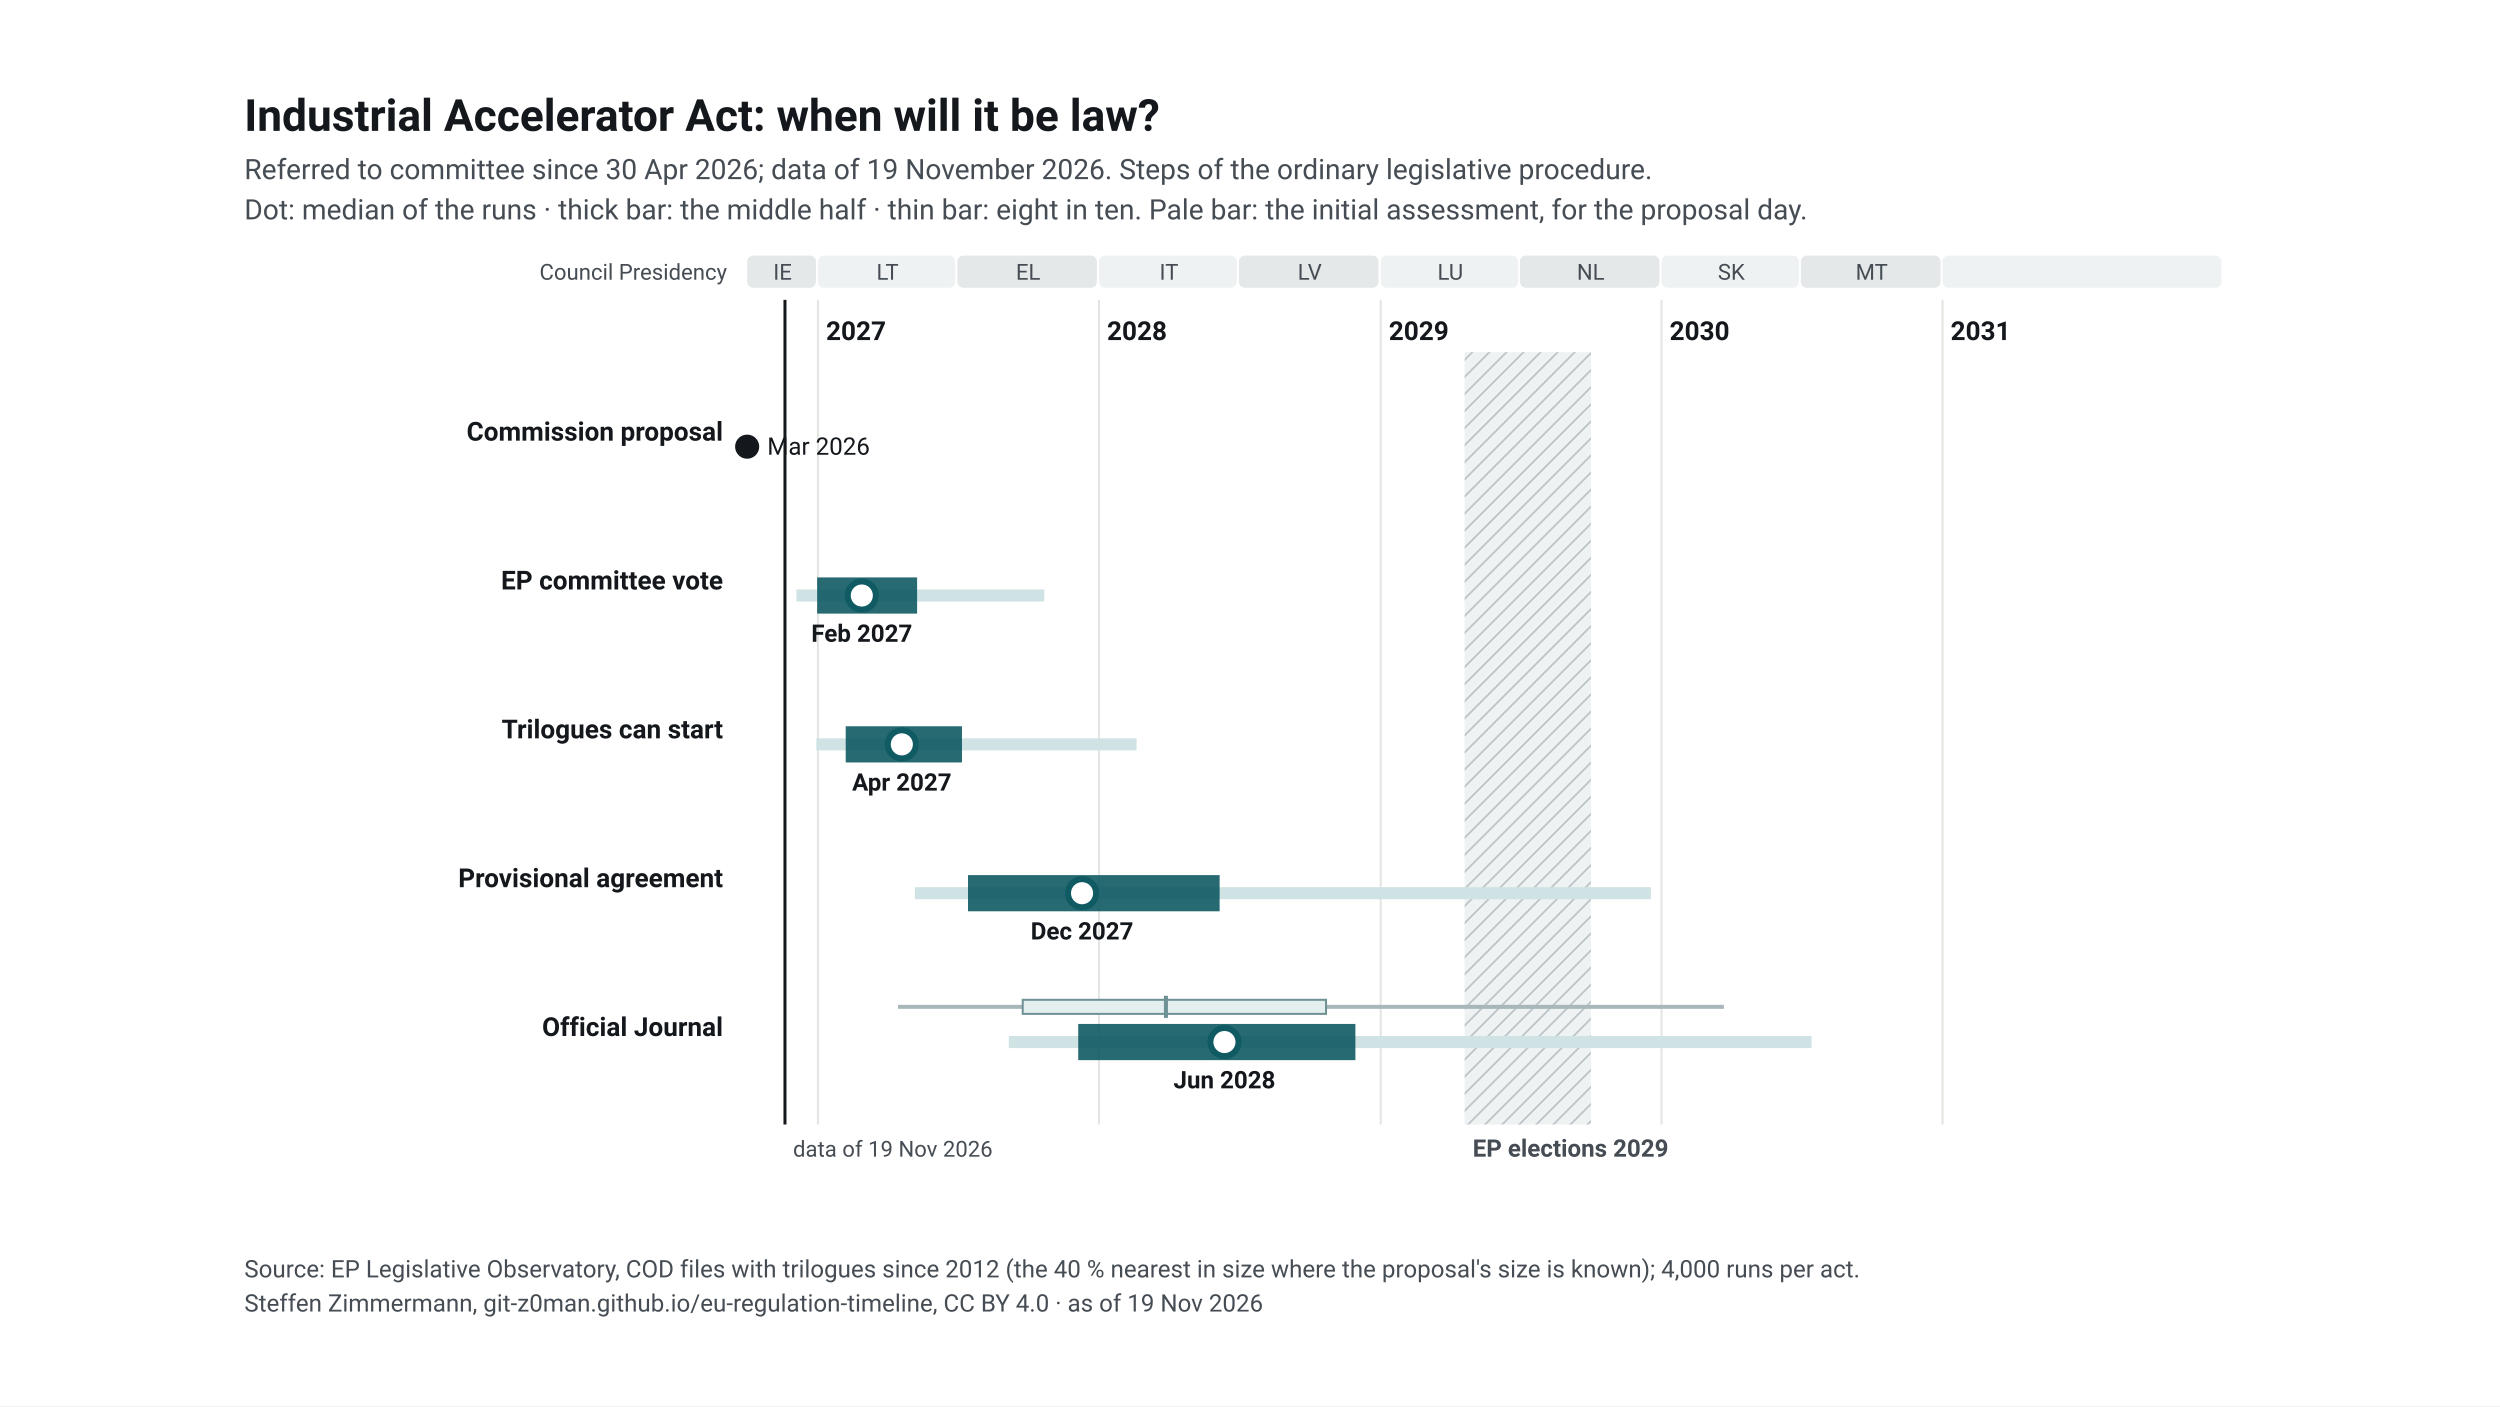
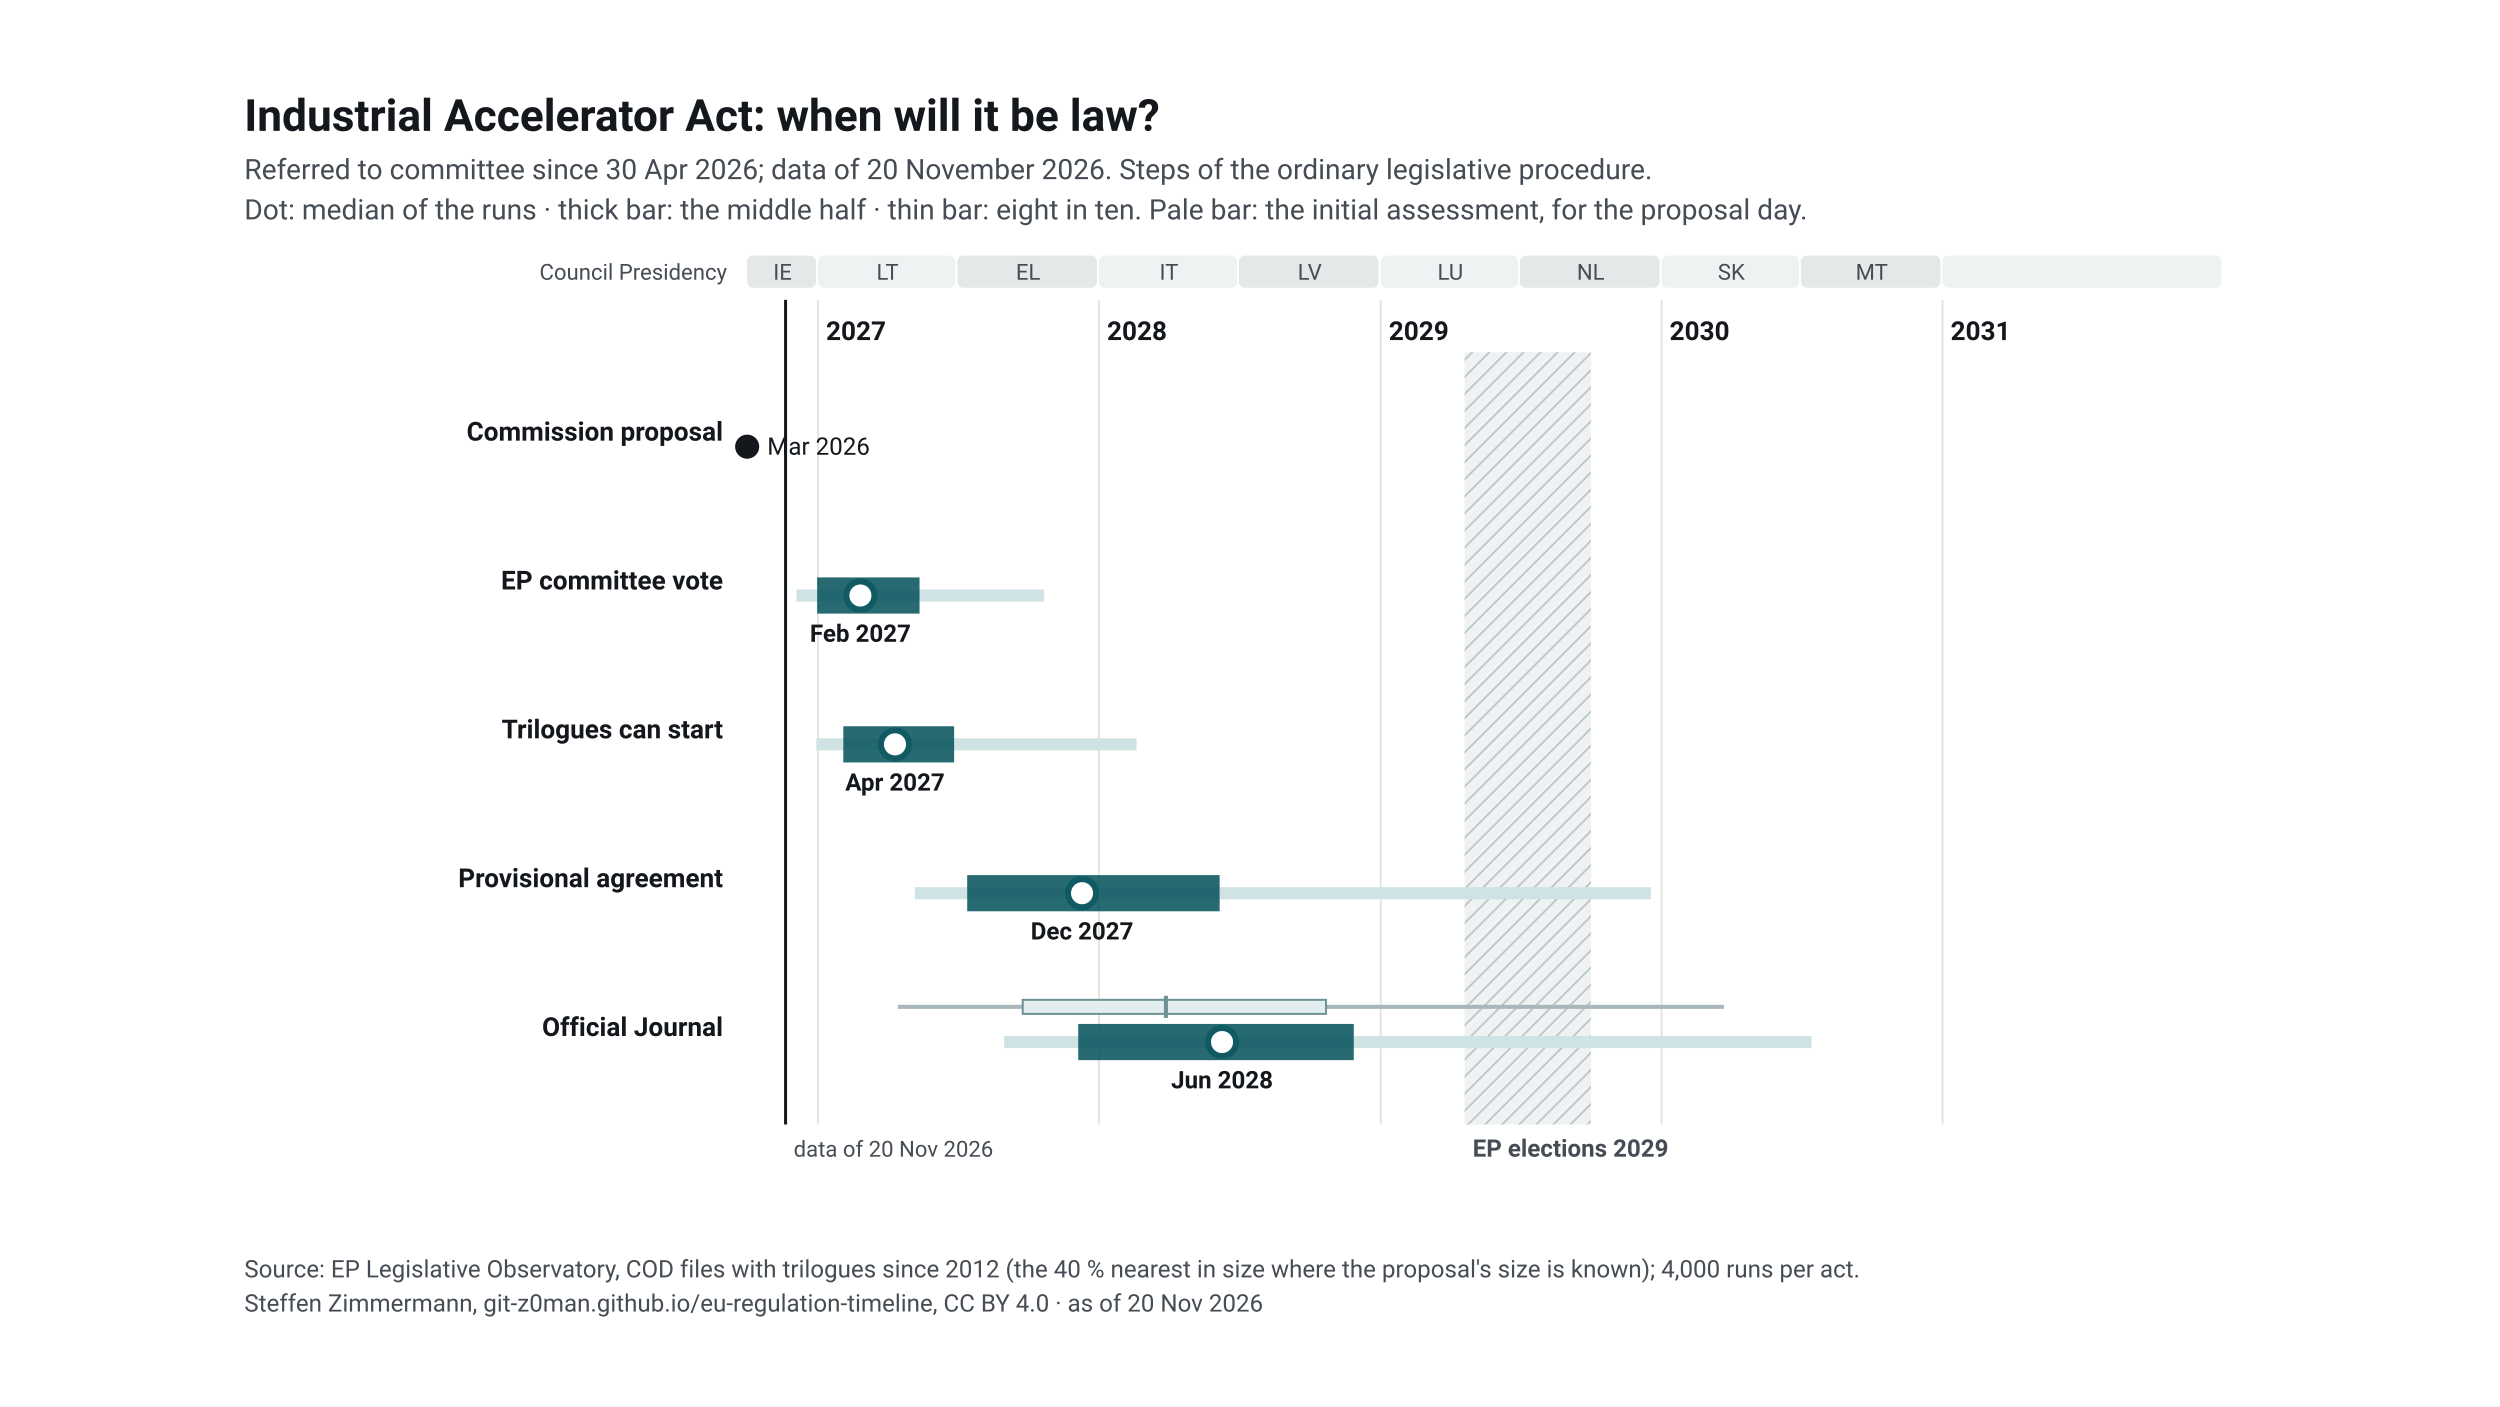
<svg xmlns="http://www.w3.org/2000/svg" width="1920" height="1080" viewBox="0 0 1920 1080">
  <rect width="1920" height="1080" fill="#ffffff" />
  <svg font-family="&quot;Source Sans 3&quot;, system-ui, -apple-system, Segoe UI, Roboto, Arial, sans-serif" font-size="13" x="48" y="48" width="1824" height="984" viewBox="0 0 1040 637" preserveAspectRatio="xMidYMid meet">
    <style>.ink{fill:#14181c}.mu{fill:#454c53}.gr{stroke:#e3e5e1;stroke-width:1}.pa{fill:#eef2f2}.pb{fill:#e4e8e9}.hb{fill:#eef2f2}.hl{stroke:#c3c9cc}.wt{fill:#454c53}.pt{fill:#14181c;paint-order:stroke;stroke:#fff;stroke-width:4px;stroke-linejoin:round}.pl{stroke:#14181c}.td{stroke:#14181c;stroke-width:1.5}.b50{fill:#0f5a63;opacity:.9}.b80{fill:#cfe2e4}.med{fill:#fff;stroke:#0f5a63}.fx{fill:#14181c}.ini{fill:#e3eeef;stroke:#6e9195;stroke-width:1}.ini80{fill:#a7b7ba}.inim{stroke:#6e9195;stroke-width:2}.c1{stroke:#0f5a63}.c2{stroke:#454c53;stroke-dasharray:7 4}.c3{stroke:#6e9195;stroke-dasharray:2 4}.ax{stroke:#454c53;stroke-width:1}.dn{fill:#0f5a63;stroke:#fff}.de{fill:#fff;stroke:#0f5a63}a text{fill:#0f5a63}.nl-pending{fill:#0f5a63}.nl-adopted{fill:#5b646b}.nl-plan{fill:#fff;stroke:#14181c}.nl-open{fill:none;stroke:#14181c}.nl-q{fill:#14181c}.nl-row{stroke:#e3e5e1;stroke-width:.6}.nl-g-announced{fill:#f1f2f3}.nl-g-pending{fill:#e3eeef}.nl-g-adopted{fill:#eef2f2}</style>
    <rect width="1040" height="637" fill="#fff" />
    <text x="20" y="34" font-size="22" font-weight="700" class="ink">Industrial Accelerator Act: when will it be law?</text>
-     <text x="20" y="58" font-size="14" class="mu">Referred to committee since 30 Apr 2026; data of 19 November 2026. Steps of the ordinary legislative procedure.</text>
+     <text x="20" y="58" font-size="14" class="mu">Referred to committee since 30 Apr 2026; data of 20 November 2026. Steps of the ordinary legislative procedure.</text>
    <text x="20" y="78" font-size="14" class="mu">Dot: median of the runs · thick bar: the middle half · thin bar: eight in ten. Pale bar: the initial assessment, for the proposal day.</text>
    <g transform="translate(20,92)">
      <defs>
        <pattern id="hatch-50" width="6" height="6" patternUnits="userSpaceOnUse" patternTransform="rotate(45)">
          <rect width="6" height="6" class="hb" />
          <line x1="0" y1="0" x2="0" y2="6" class="hl" stroke-width="2" />
        </pattern>
      </defs>
      <rect x="250.0" y="4" width="34.2" height="16" rx="3" class="pb" data-tip="Council Presidency: IE, Jul 2026 to Dec 2026" />
      <text x="267.6" y="16" text-anchor="middle" font-size="11" class="mu">IE</text>
      <rect x="285.2" y="4" width="68.3" height="16" rx="3" class="pa" data-tip="Council Presidency: LT, Jan 2027 to Jun 2027" />
      <text x="319.8" y="16" text-anchor="middle" font-size="11" class="mu">LT</text>
      <rect x="354.5" y="4" width="69.4" height="16" rx="3" class="pb" data-tip="Council Presidency: EL, Jul 2027 to Dec 2027" />
      <text x="389.7" y="16" text-anchor="middle" font-size="11" class="mu">EL</text>
      <rect x="424.9" y="4" width="68.6" height="16" rx="3" class="pa" data-tip="Council Presidency: IT, Jan 2028 to Jun 2028" />
      <text x="459.7" y="16" text-anchor="middle" font-size="11" class="mu">IT</text>
      <rect x="494.5" y="4" width="69.4" height="16" rx="3" class="pb" data-tip="Council Presidency: LV, Jul 2028 to Dec 2028" />
      <text x="529.7" y="16" text-anchor="middle" font-size="11" class="mu">LV</text>
      <rect x="565.0" y="4" width="68.3" height="16" rx="3" class="pa" data-tip="Council Presidency: LU, Jan 2029 to Jun 2029" />
      <text x="599.6" y="16" text-anchor="middle" font-size="11" class="mu">LU</text>
      <rect x="634.2" y="4" width="69.4" height="16" rx="3" class="pb" data-tip="Council Presidency: NL, Jul 2029 to Dec 2029" />
      <text x="669.4" y="16" text-anchor="middle" font-size="11" class="mu">NL</text>
      <rect x="704.6" y="4" width="68.3" height="16" rx="3" class="pa" data-tip="Council Presidency: SK, Jan 2030 to Jun 2030" />
      <text x="739.3" y="16" text-anchor="middle" font-size="11" class="mu">SK</text>
      <rect x="773.9" y="4" width="69.4" height="16" rx="3" class="pb" data-tip="Council Presidency: MT, Jul 2030 to Dec 2030" />
      <text x="809.1" y="16" text-anchor="middle" font-size="11" class="mu">MT</text>
      <rect x="844.3" y="4" width="138.7" height="16" rx="3" class="pa" data-tip="Council Presidency: not decided, Jan 2031 to Dec 2031" />
      <text x="914.2" y="16" text-anchor="middle" font-size="11" class="mu" />
      <line x1="285.2" y1="26" x2="285.2" y2="436" class="gr" />
      <text x="289.2" y="46" font-weight="600" class="ink">2027</text>
      <line x1="424.9" y1="26" x2="424.9" y2="436" class="gr" />
      <text x="428.9" y="46" font-weight="600" class="ink">2028</text>
      <line x1="565.0" y1="26" x2="565.0" y2="436" class="gr" />
      <text x="569.0" y="46" font-weight="600" class="ink">2029</text>
      <line x1="704.6" y1="26" x2="704.6" y2="436" class="gr" />
      <text x="708.6" y="46" font-weight="600" class="ink">2030</text>
      <line x1="844.3" y1="26" x2="844.3" y2="436" class="gr" />
      <text x="848.3" y="46" font-weight="600" class="ink">2031</text>
      <rect x="606.7" y="52" width="62.8" height="384" fill="url(#hatch-50)" data-tip="European elections 2029: Parliament does no legislative work from its last session in April until the new committees vote again in October (assumption, as in 2024; the dates are not set yet)." />
      <text x="610.7" y="452" font-size="12" font-weight="600" class="wt">EP elections 2029</text>
      <text x="240" y="16" text-anchor="end" font-size="11" class="mu">Council Presidency</text>
-       <line x1="268.8" y1="26" x2="268.8" y2="436" class="td" />
-       <text x="272.8" y="452" font-size="11" class="mu">data of 19 Nov 2026</text>
+       <line x1="269.1" y1="26" x2="269.1" y2="436" class="td" />
+       <text x="273.1" y="452" font-size="11" class="mu">data of 20 Nov 2026</text>
      <text x="238" y="96.0" text-anchor="end" font-weight="600" class="ink lnk">Commission proposal</text>
      <circle cx="250.0" cy="99.0" r="6" class="fx" data-tip="Commission proposal: 4 Mar 2026" />
      <text x="260.0" y="103.0" font-size="12" class="ink">Mar 2026</text>
      <text x="238" y="170.0" text-anchor="end" font-weight="600" class="ink lnk">EP committee vote</text>
      <rect x="274.5" y="170.0" width="123.2" height="6" class="b80" data-tip="EP committee vote: median Feb 2027; half of the runs Dec 2026 to May 2027; eight in ten Dec 2026 to Oct 2027" />
-       <rect x="284.8" y="164.0" width="49.7" height="18" class="b50" data-tip="EP committee vote: median Feb 2027; half of the runs Dec 2026 to May 2027; eight in ten Dec 2026 to Oct 2027" />
-       <circle cx="307.0" cy="173.0" r="7" class="med" stroke-width="3" data-tip="EP committee vote: median Feb 2027; half of the runs Dec 2026 to May 2027; eight in ten Dec 2026 to Oct 2027" />
-       <text x="307.0" y="196.0" text-anchor="middle" font-size="12" font-weight="600" class="ink">Feb 2027</text>
+       <rect x="284.8" y="164.0" width="50.9" height="18" class="b50" data-tip="EP committee vote: median Feb 2027; half of the runs Dec 2026 to May 2027; eight in ten Dec 2026 to Oct 2027" />
+       <circle cx="306.3" cy="173.0" r="7" class="med" stroke-width="3" data-tip="EP committee vote: median Feb 2027; half of the runs Dec 2026 to May 2027; eight in ten Dec 2026 to Oct 2027" />
+       <text x="306.3" y="196.0" text-anchor="middle" font-size="12" font-weight="600" class="ink">Feb 2027</text>
      <text x="238" y="244.0" text-anchor="end" font-weight="600" class="ink lnk">Trilogues can start</text>
-       <rect x="284.4" y="244.0" width="159.2" height="6" class="b80" data-tip="Trilogues can start: median Apr 2027; half of the runs Feb 2027 to Jul 2027; eight in ten Dec 2026 to Feb 2028" />
-       <rect x="299.0" y="238.0" width="57.8" height="18" class="b50" data-tip="Trilogues can start: median Apr 2027; half of the runs Feb 2027 to Jul 2027; eight in ten Dec 2026 to Feb 2028" />
-       <circle cx="326.9" cy="247.0" r="7" class="med" stroke-width="3" data-tip="Trilogues can start: median Apr 2027; half of the runs Feb 2027 to Jul 2027; eight in ten Dec 2026 to Feb 2028" />
-       <text x="326.9" y="270.0" text-anchor="middle" font-size="12" font-weight="600" class="ink">Apr 2027</text>
+       <rect x="284.4" y="244.0" width="159.2" height="6" class="b80" data-tip="Trilogues can start: median Apr 2027; half of the runs Feb 2027 to Jun 2027; eight in ten Dec 2026 to Feb 2028" />
+       <rect x="297.8" y="238.0" width="55.1" height="18" class="b50" data-tip="Trilogues can start: median Apr 2027; half of the runs Feb 2027 to Jun 2027; eight in ten Dec 2026 to Feb 2028" />
+       <circle cx="323.5" cy="247.0" r="7" class="med" stroke-width="3" data-tip="Trilogues can start: median Apr 2027; half of the runs Feb 2027 to Jun 2027; eight in ten Dec 2026 to Feb 2028" />
+       <text x="323.5" y="270.0" text-anchor="middle" font-size="12" font-weight="600" class="ink">Apr 2027</text>
      <text x="238" y="318.0" text-anchor="end" font-weight="600" class="ink lnk">Provisional agreement</text>
      <rect x="333.4" y="318.0" width="365.9" height="6" class="b80" data-tip="Provisional agreement: median Dec 2027; half of the runs Jul 2027 to Jun 2028; eight in ten May 2027 to Dec 2029" />
-       <rect x="359.8" y="312.0" width="125.1" height="18" class="b50" data-tip="Provisional agreement: median Dec 2027; half of the runs Jul 2027 to Jun 2028; eight in ten May 2027 to Dec 2029" />
+       <rect x="359.4" y="312.0" width="125.5" height="18" class="b50" data-tip="Provisional agreement: median Dec 2027; half of the runs Jul 2027 to Jun 2028; eight in ten May 2027 to Dec 2029" />
      <circle cx="416.5" cy="321.0" r="7" class="med" stroke-width="3" data-tip="Provisional agreement: median Dec 2027; half of the runs Jul 2027 to Jun 2028; eight in ten May 2027 to Dec 2029" />
      <text x="416.5" y="344.0" text-anchor="middle" font-size="12" font-weight="600" class="ink">Dec 2027</text>
      <text x="238" y="392.0" text-anchor="end" font-weight="600" class="ink lnk">Official Journal</text>
      <rect x="325.0" y="376.5" width="410.6" height="2" class="ini80" data-tip="Initial assessment, forecast for the proposal day (4 Mar 2026): Official Journal: median Mar 2028; half of the runs Sep 2027 to Oct 2028; eight in ten Apr 2027 to Mar 2030" />
      <rect x="387.0" y="374.0" width="150.8" height="7" class="ini" data-tip="Initial assessment, forecast for the proposal day (4 Mar 2026): Official Journal: median Mar 2028; half of the runs Sep 2027 to Oct 2028; eight in ten Apr 2027 to Mar 2030" />
      <line x1="458.2" y1="372.0" x2="458.2" y2="383.0" class="inim" data-tip="Initial assessment, forecast for the proposal day (4 Mar 2026): Official Journal: median Mar 2028; half of the runs Sep 2027 to Oct 2028; eight in ten Apr 2027 to Mar 2030" />
-       <rect x="380.1" y="392.0" width="399.1" height="6" class="b80" data-tip="Official Journal: median Jun 2028; half of the runs Dec 2027 to Nov 2028; eight in ten Sep 2027 to Jul 2030" />
-       <rect x="414.6" y="386.0" width="137.8" height="18" class="b50" data-tip="Official Journal: median Jun 2028; half of the runs Dec 2027 to Nov 2028; eight in ten Sep 2027 to Jul 2030" />
-       <circle cx="487.3" cy="395.0" r="7" class="med" stroke-width="3" data-tip="Official Journal: median Jun 2028; half of the runs Dec 2027 to Nov 2028; eight in ten Sep 2027 to Jul 2030" />
-       <text x="487.3" y="418.0" text-anchor="middle" font-size="12" font-weight="600" class="ink">Jun 2028</text>
+       <rect x="377.8" y="392.0" width="401.4" height="6" class="b80" data-tip="Official Journal: median Jun 2028; half of the runs Dec 2027 to Nov 2028; eight in ten Aug 2027 to Jul 2030" />
+       <rect x="414.6" y="386.0" width="137.0" height="18" class="b50" data-tip="Official Journal: median Jun 2028; half of the runs Dec 2027 to Nov 2028; eight in ten Aug 2027 to Jul 2030" />
+       <circle cx="486.1" cy="395.0" r="7" class="med" stroke-width="3" data-tip="Official Journal: median Jun 2028; half of the runs Dec 2027 to Nov 2028; eight in ten Aug 2027 to Jul 2030" />
+       <text x="486.1" y="418.0" text-anchor="middle" font-size="12" font-weight="600" class="ink">Jun 2028</text>
    </g>
    <text x="20" y="604" font-size="12" class="mu">Source: EP Legislative Observatory, COD files with trilogues since 2012 (the 40 % nearest in size where the proposal's size is known); 4,000 runs per act.</text>
-     <text x="20" y="621" font-size="12" class="mu">Steffen Zimmermann, git-z0man.github.io/eu-regulation-timeline, CC BY 4.0 · as of 19 Nov 2026</text>
+     <text x="20" y="621" font-size="12" class="mu">Steffen Zimmermann, git-z0man.github.io/eu-regulation-timeline, CC BY 4.0 · as of 20 Nov 2026</text>
  </svg>
</svg>
